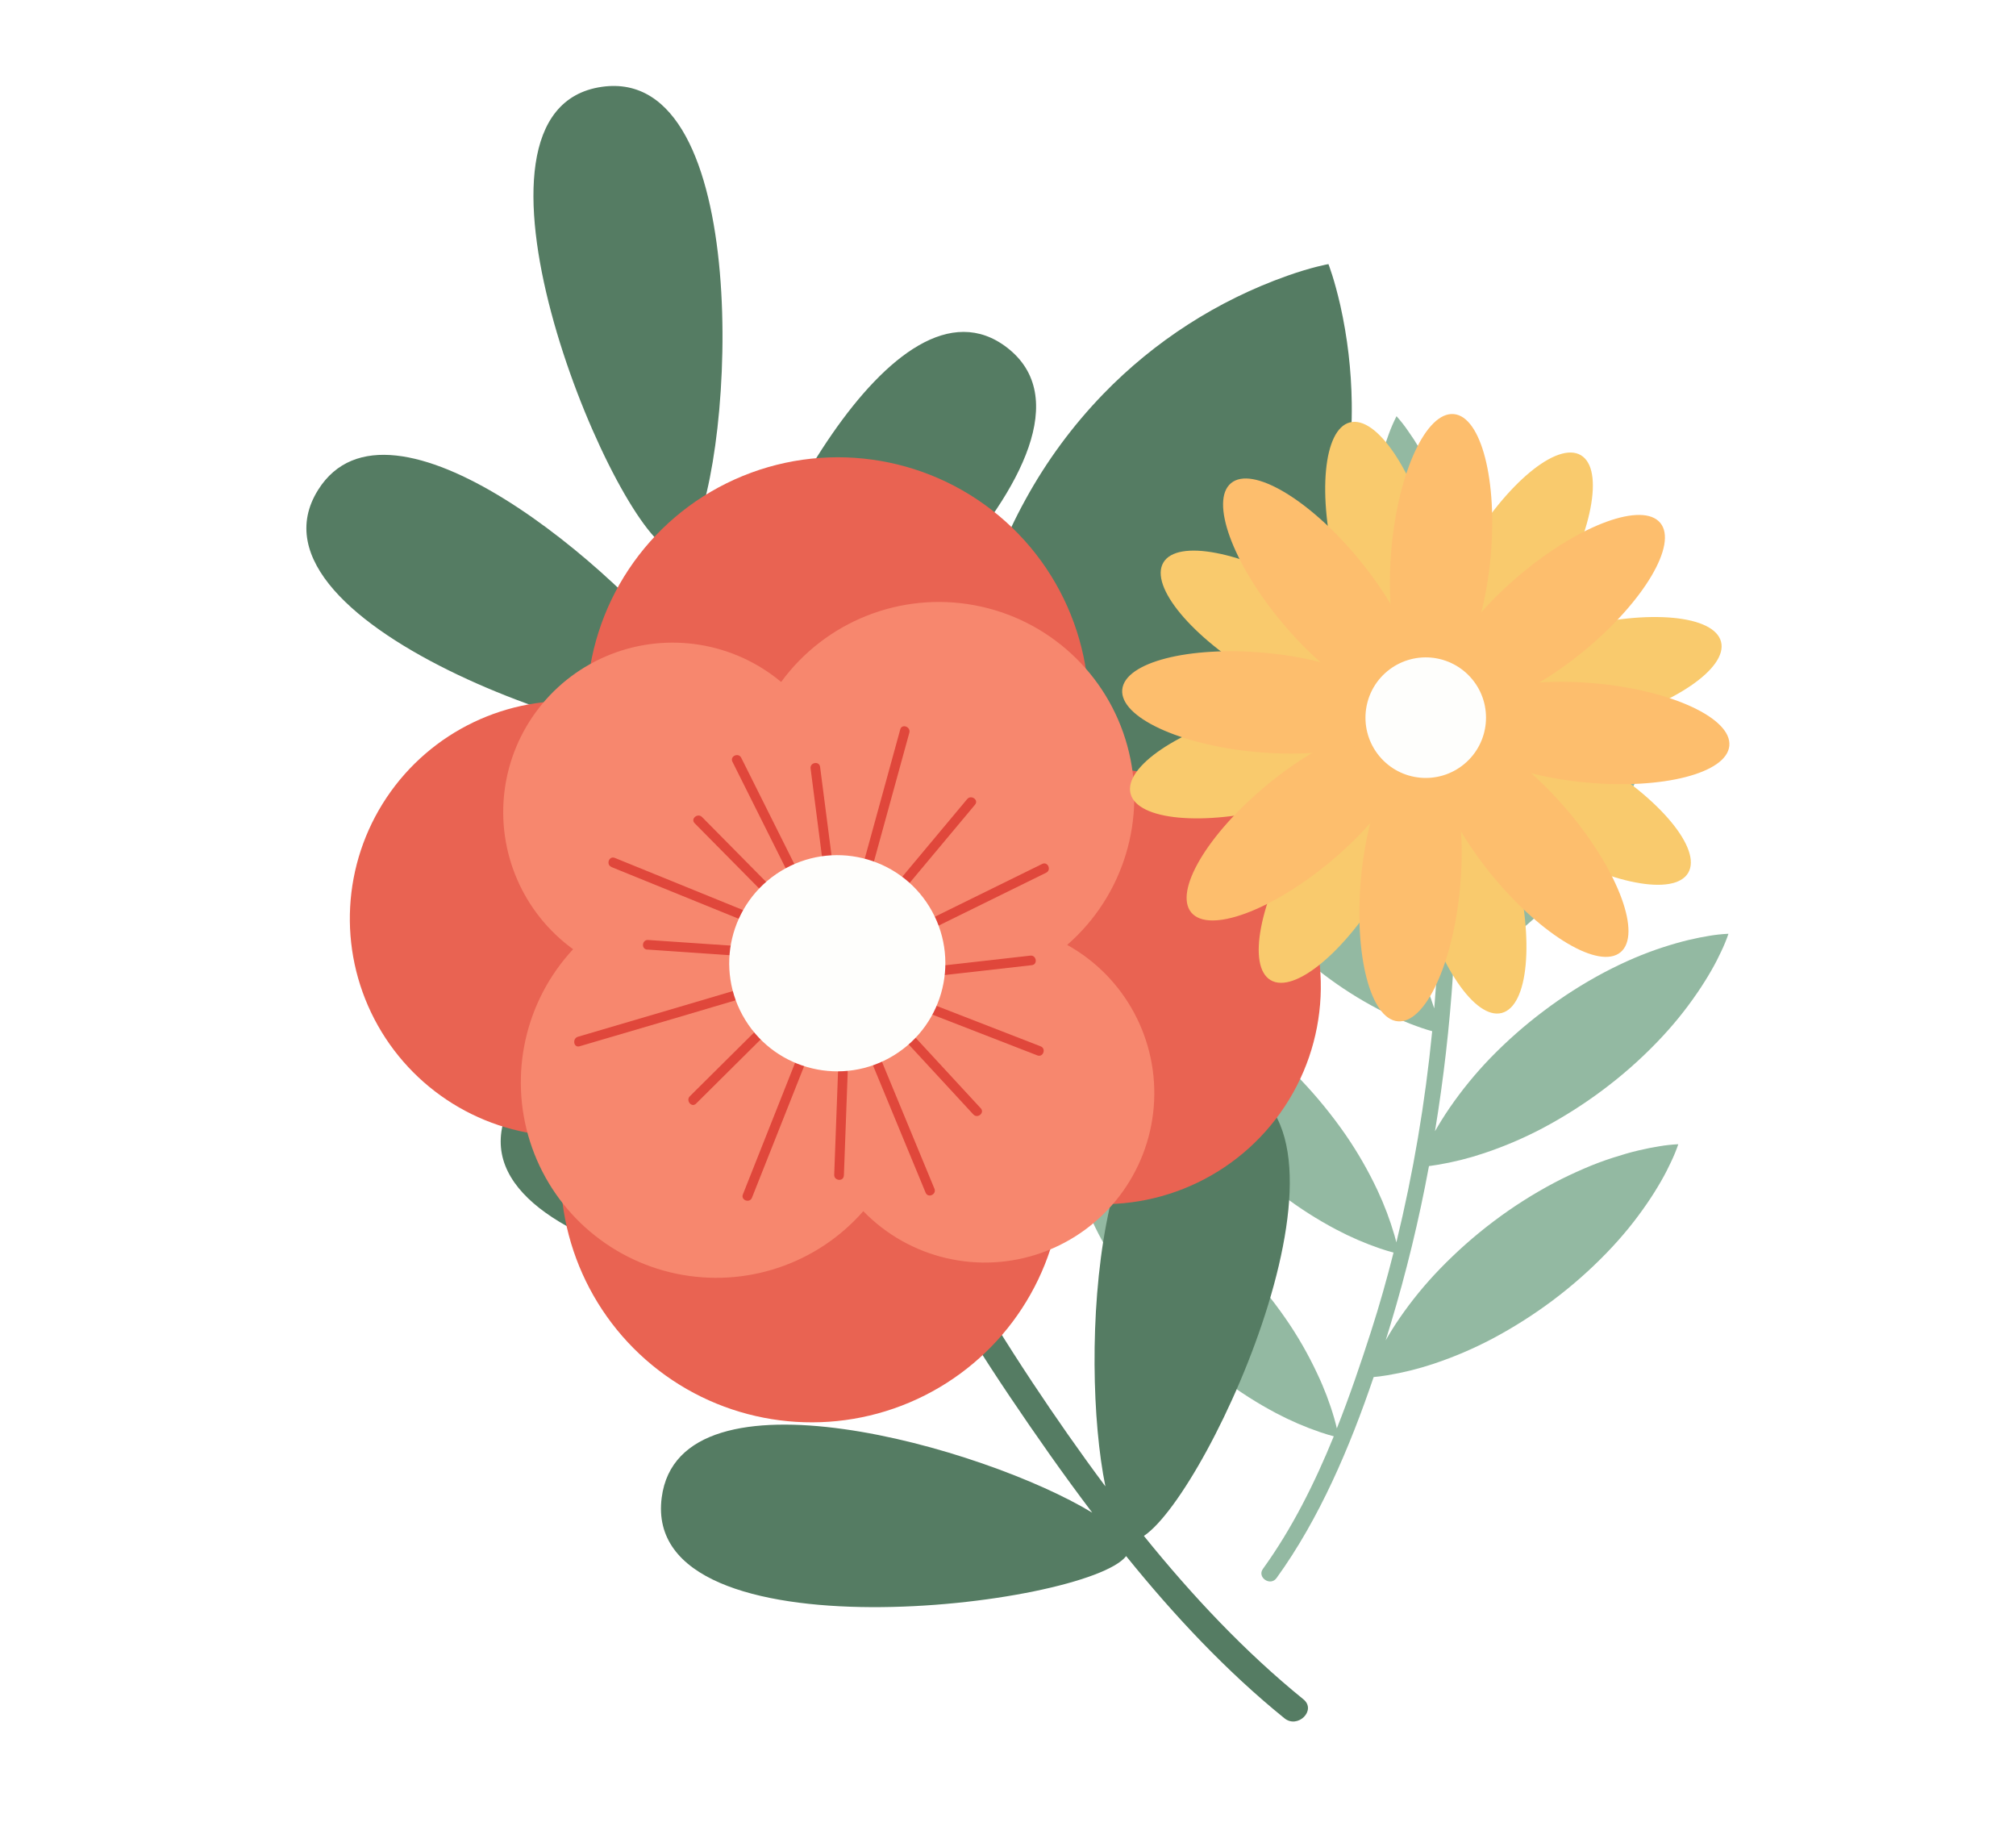
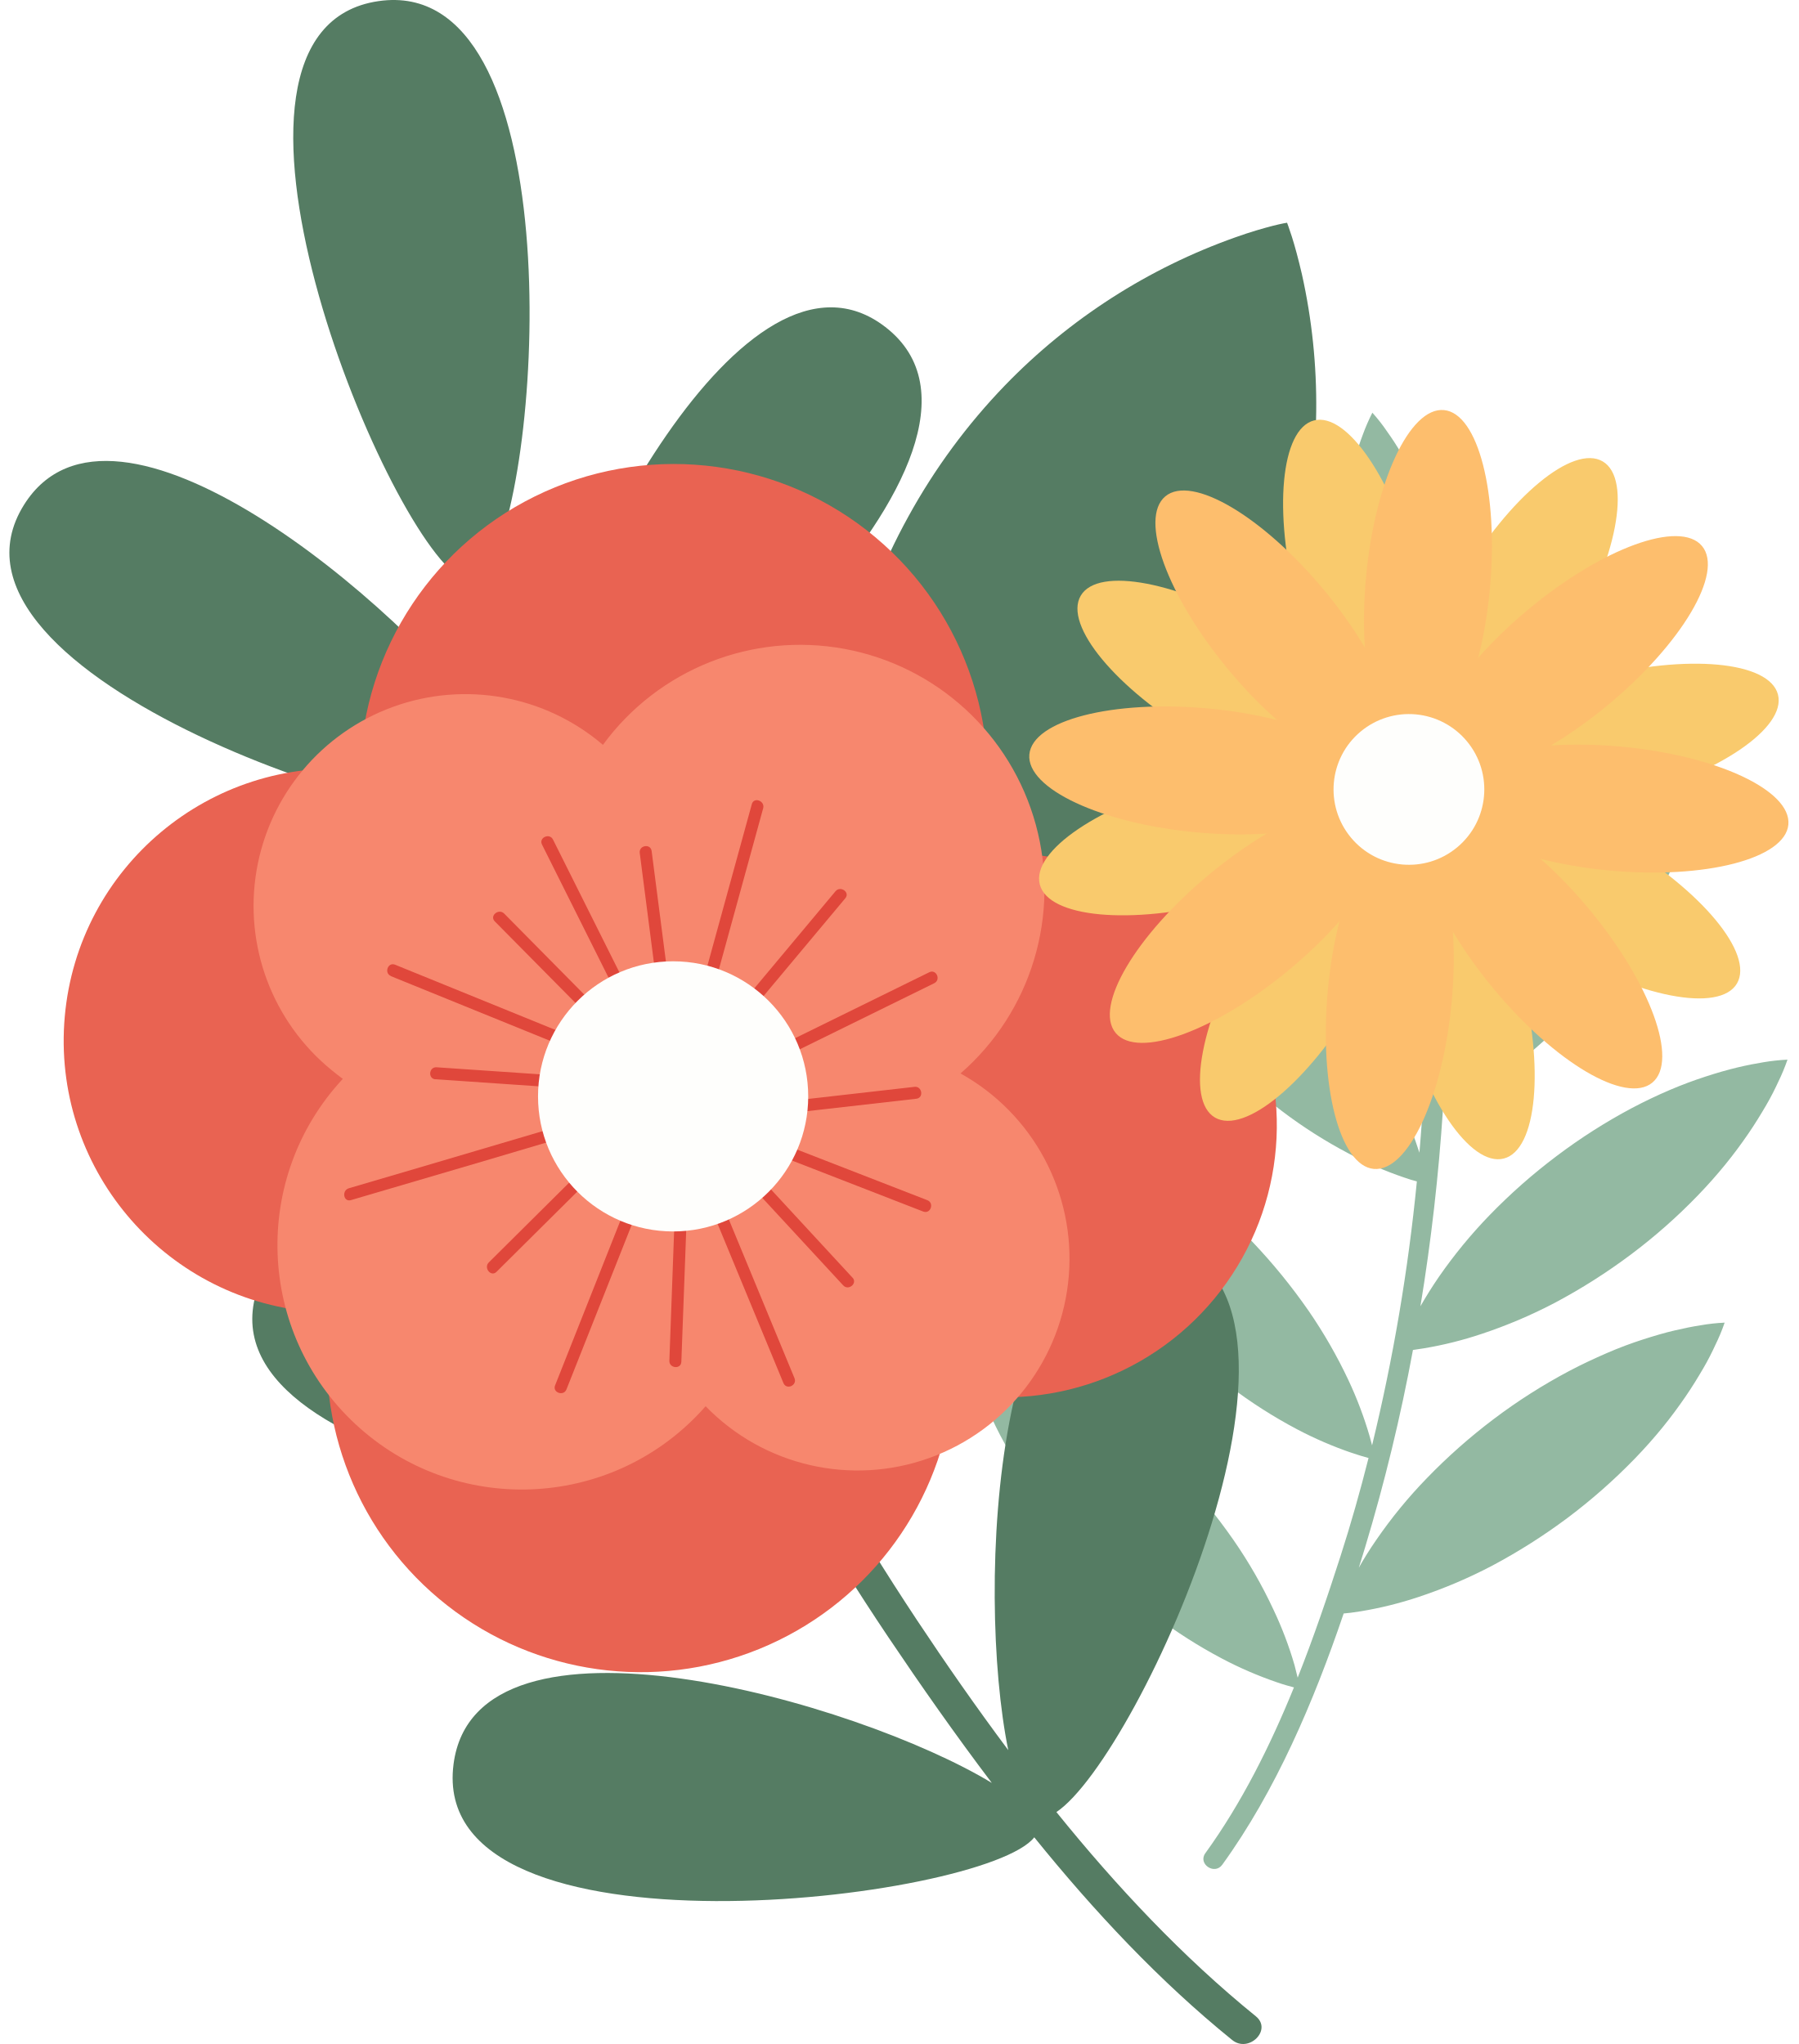
- <svg xmlns="http://www.w3.org/2000/svg" id="Capa_1" data-name="Capa 1" viewBox="0 0 783 714">
+ <svg xmlns="http://www.w3.org/2000/svg" id="Capa_1" data-name="Capa 1" viewBox="0 0 575.08 653.58">
  <defs>
-     <style>.cls-flowers-1{fill:#78a88b;opacity:0.8;}.cls-flowers-2{fill:#557c63;}.cls-flowers-3{fill:#e96352;}.cls-flowers-4{fill:#f7876e;}.cls-flowers-5{fill:#e0473b;}.cls-flowers-6{fill:#fefefc;}.cls-flowers-7{fill:#f9ca6d;}.cls-flowers-8{fill:#fdbe6d;}</style>
+     <style>.cls-flowers-1{fill:#78a88b;opacity:0.8;isolation:isolate;}.cls-flowers-2{fill:#557c63;}.cls-flowers-3{fill:#e96352;}.cls-flowers-4{fill:#f7876e;}.cls-flowers-5{fill:#e0473b;}.cls-flowers-6{fill:#fefefc;}.cls-flowers-7{fill:#f9ca6d;}.cls-flowers-8{fill:#fdbe6d;}</style>
  </defs>
-   <path class="cls-flowers-1" d="M495.8,612.77c16.63-23,28.43-50.71,37.72-78.06,1.28-.11,3.11-.31,5.35-.69a117.91,117.91,0,0,0,18-4.47,152.48,152.48,0,0,0,22.83-9.76,181,181,0,0,0,23.42-14.87,176.44,176.44,0,0,0,20.82-18.35c3.12-3.22,6-6.47,8.64-9.71s5-6.46,7.1-9.51,3.92-6,5.5-8.75,2.8-5.18,3.78-7.29a62.46,62.46,0,0,0,2.88-7,60.36,60.36,0,0,0-7.49.82c-2.31.35-5,.9-8.09,1.62s-6.37,1.69-9.91,2.83-7.3,2.53-11.12,4.19-7.78,3.49-11.73,5.59a174.46,174.46,0,0,0-23.39,14.9,179,179,0,0,0-20.79,18.38,148.6,148.6,0,0,0-15.74,19.22c-2.07,3-3.86,5.92-5.39,8.6.64-2.1,1.29-4.19,1.93-6.29A571.56,571.56,0,0,0,555,452.8c1-.13,2.07-.29,3.34-.5a116.11,116.11,0,0,0,18-4.49,150.83,150.83,0,0,0,22.84-9.75,179.14,179.14,0,0,0,23.42-14.87,172.86,172.86,0,0,0,20.81-18.33c3.12-3.22,6-6.48,8.64-9.72s5-6.46,7.1-9.52,3.93-6,5.5-8.73,2.81-5.19,3.79-7.3a62,62,0,0,0,2.88-7,61.81,61.81,0,0,0-7.48.8c-2.33.38-5.07.91-8.09,1.63s-6.37,1.68-9.94,2.84-7.27,2.53-11.11,4.17-7.77,3.52-11.72,5.6a175.45,175.45,0,0,0-23.38,14.91,178.16,178.16,0,0,0-20.81,18.35,150.84,150.84,0,0,0-15.73,19.25c-2.21,3.22-4.1,6.3-5.72,9.11q5-30.4,7-61.18c.94-.43,2-.92,3.21-1.53a121.57,121.57,0,0,0,15.79-9.74,149,149,0,0,0,18.81-16.22,176.58,176.58,0,0,0,17.82-21.26,173.22,173.22,0,0,0,14.3-23.77c2-4,3.76-8,5.29-11.86s2.79-7.67,3.9-11.22,1.93-6.94,2.58-10,1.13-5.81,1.41-8.1a60,60,0,0,0,.62-7.52,63.84,63.84,0,0,0-6.89,3c-2.09,1.05-4.51,2.39-7.21,4s-5.55,3.51-8.6,5.68-6.18,4.64-9.32,7.36-6.35,5.69-9.5,8.87a178.31,178.31,0,0,0-32,45.09,149.58,149.58,0,0,0-9,22.64q.76-25.89-.3-51.82a120.76,120.76,0,0,0,4.18-15.34,152,152,0,0,0,2.8-24.69,178.11,178.11,0,0,0-6.93-54.89c-1.26-4.29-2.66-8.4-4.16-12.29s-3.16-7.53-4.75-10.9-3.29-6.4-4.88-9.09-3.1-5-4.47-6.91a53.81,53.81,0,0,0-4.64-5.94,63.24,63.24,0,0,0-3,6.9c-.83,2.2-1.71,4.82-2.57,7.83s-1.72,6.37-2.46,10-1.42,7.59-1.87,11.74-.81,8.47-.95,12.93a176.51,176.51,0,0,0,1.36,27.73A183.1,183.1,0,0,0,538.48,266a150.62,150.62,0,0,0,8.93,23.19,118.8,118.8,0,0,0,9.31,16c.9,1.29,1.72,2.37,2.42,3.27a705,705,0,0,1-2.09,83.12,126,126,0,0,0-5.88-15A153.67,153.67,0,0,0,538.79,355a181,181,0,0,0-17.52-21.5A175.45,175.45,0,0,0,500.61,315c-3.58-2.71-7.14-5.2-10.67-7.43s-7-4.19-10.28-5.95-6.45-3.18-9.33-4.4-5.48-2.19-7.71-2.92a60.3,60.3,0,0,0-7.23-2,56.86,56.86,0,0,0,1.68,7.33c.62,2.27,1.48,4.9,2.55,7.85s2.43,6.12,4,9.51,3.39,6.94,5.48,10.55,4.38,7.3,6.91,11A175.31,175.31,0,0,0,493.56,360a178.84,178.84,0,0,0,20.69,18.49,149.67,149.67,0,0,0,21,13.36,116.26,116.26,0,0,0,17,7.34c1.55.53,2.92.95,4,1.23a589.47,589.47,0,0,1-13.91,82c-.22-.85-.47-1.8-.77-2.86A120.12,120.12,0,0,0,535,462.19a152,152,0,0,0-12.37-21.54,178.16,178.16,0,0,0-17.54-21.51,174.05,174.05,0,0,0-20.67-18.52c-3.54-2.69-7.12-5.19-10.64-7.41s-7-4.18-10.28-5.95-6.46-3.2-9.34-4.4-5.46-2.2-7.7-2.94a63.57,63.57,0,0,0-7.25-2,59.87,59.87,0,0,0,1.68,7.34c.64,2.24,1.5,4.88,2.57,7.83s2.42,6.14,4,9.52,3.36,7,5.47,10.53,4.37,7.32,6.92,11a176.22,176.22,0,0,0,17.56,21.46,178.14,178.14,0,0,0,20.68,18.51A151.12,151.12,0,0,0,519,477.45a118.77,118.77,0,0,0,17,7.35c2.18.74,4,1.26,5.24,1.59-2.59,10.28-5.48,20.5-8.74,30.62-4,12.42-8.31,25.13-13.28,37.64-.25-1.08-.57-2.38-1-3.87a113.92,113.92,0,0,0-6.58-17.32,146.14,146.14,0,0,0-12.37-21.54,179.54,179.54,0,0,0-38.16-40c-3.57-2.72-7.16-5.2-10.69-7.42s-7-4.18-10.28-5.95-6.45-3.19-9.33-4.4-5.48-2.18-7.68-2.92a61.75,61.75,0,0,0-7.26-2,63.28,63.28,0,0,0,1.67,7.34c.64,2.24,1.5,4.9,2.58,7.82s2.42,6.13,4,9.53,3.38,7,5.49,10.53,4.36,7.32,6.91,11a177.5,177.5,0,0,0,17.56,21.48,180.07,180.07,0,0,0,20.69,18.5,151.93,151.93,0,0,0,20.93,13.34,118.68,118.68,0,0,0,17,7.34c2.22.77,4.06,1.28,5.33,1.61-7.42,18.22-16.27,35.93-27.52,51.49C488.13,612.49,493.4,616.1,495.8,612.77Z" />
-   <path class="cls-flowers-2" d="M437.39,604.25C422.11,623.91,248.75,645,257,581.52c6.92-53.42,125.6-19.47,167.22,5.86-11.31-14.93-22-30.2-32.17-45.31q-14.62-21.71-27.72-44.29c-28.62,12.75-189.61-7.2-167.85-65,17.41-46.24,109.48.62,151.39,35.08q-19.33-36.69-35-75.11C291.06,406.51,121,375.21,147.57,317.34c22.18-48.36,123.16,17,156.71,53.82q-15.75-41.43-27.58-84.26c-26.27,9.21-186.6-43.42-153.13-96.7,27.69-44.07,116,29.62,146.42,71.12q-6-24-10.75-48.35c-24.1-14.31-87.77-170.2-25.57-179.24,58.78-8.55,51.94,142.36,35.09,174.37q5.36,27.47,12.28,54.56c9.18-47.16,66.5-161.3,110.1-127.68,49.1,37.86-76.37,145.29-104.93,147.35q11.64,42.14,27.19,83c4.57-50,45.68-164.67,92.24-137.65,52.91,30.71-53.83,150.75-83.63,159.49A872,872,0,0,0,365.43,478c-3.39-43.1,30.7-177.94,82.2-152.68,56.75,27.84-49.89,162.75-75,165.62q13.43,23.35,28.37,45.89c8.94,13.46,18.37,27,28.33,40.34-10.18-49.67-4.68-169.76,47.45-157.85,59.6,13.63-6.6,159.77-32.5,177.09,18.76,23.23,39.3,45.08,61.95,63.44,5.21,4.22-2.19,11.57-7.36,7.37C476.35,649,456,627.28,437.39,604.25Z" />
-   <path class="cls-flowers-2" d="M383.41,342.1s-.6-1.55-1.48-4.33-2-6.79-3.09-11.64a187.47,187.47,0,0,1,1-85,193.49,193.49,0,0,1,18.49-47.22,190.76,190.76,0,0,1,30.07-40.81,186,186,0,0,1,71.54-46c4.7-1.68,8.72-2.82,11.54-3.54s4.47-1,4.48-1,.6,1.56,1.49,4.35,2,6.79,3.12,11.66a185.09,185.09,0,0,1,4.44,37.9,187.32,187.32,0,0,1-5.4,47.14A191.05,191.05,0,0,1,501,250.73a193.07,193.07,0,0,1-30.2,40.74,187.45,187.45,0,0,1-71.47,46c-4.68,1.69-8.69,2.83-11.51,3.57S383.41,342.1,383.41,342.1Z" />
-   <path class="cls-flowers-3" d="M420,298.89A97.54,97.54,0,1,0,227.9,272.5a84.55,84.55,0,1,0-9.26,168.75A97.54,97.54,0,1,0,412.13,466,84.56,84.56,0,1,0,420,298.89Z" />
-   <path class="cls-flowers-4" d="M414.48,366.91a75.91,75.91,0,1,0-111.09-102.1,65.8,65.8,0,1,0-80.8,103.78A75.92,75.92,0,1,0,335.3,470.31a65.82,65.82,0,1,0,79.18-103.4Z" />
-   <path class="cls-flowers-5" d="M269.79,319.66q20.37,20.61,40.75,41.23c1.68,1.71,4.58-.67,2.88-2.39l-40.75-41.24c-1.69-1.7-4.58.68-2.88,2.4Z" />
-   <path class="cls-flowers-5" d="M284.47,295.79q15.21,30.42,30.41,60.84c1.08,2.16,4.5.62,3.42-1.54q-15.21-30.42-30.41-60.84c-1.08-2.16-4.5-.62-3.42,1.54Z" />
-   <path class="cls-flowers-5" d="M314.83,298.41q3.48,27.07,7,54.16c.3,2.4,4,1.77,3.69-.62l-7-54.15c-.31-2.41-4-1.78-3.69.61Z" />
-   <path class="cls-flowers-5" d="M349.65,283.24q-9.86,35.89-19.73,71.78c-.63,2.31,2.88,3.62,3.53,1.28q9.85-35.9,19.73-71.78c.63-2.31-2.89-3.62-3.53-1.28Z" />
-   <path class="cls-flowers-5" d="M375.63,310.31l-41.26,49.36c-1.55,1.86,1.53,4,3.07,2.14l41.26-49.35c1.55-1.86-1.53-4-3.07-2.15Z" />
-   <path class="cls-flowers-5" d="M404.78,335.47l-67,32.95c-2.17,1.07-.63,4.48,1.54,3.41l67-32.95c2.17-1.07.63-4.48-1.54-3.41Z" />
-   <path class="cls-flowers-5" d="M400.15,371.08l-59.8,6.78c-2.41.28-1.77,4,.62,3.7l59.79-6.78c2.41-.28,1.78-4-.61-3.7Z" />
-   <path class="cls-flowers-5" d="M404.18,406.3l-60-23.31c-2.26-.87-3.54,2.65-1.28,3.53l60,23.3c2.26.88,3.54-2.64,1.28-3.52Z" />
-   <path class="cls-flowers-5" d="M380.91,430.35l-38-41.14c-1.63-1.77-4.52.61-2.88,2.39l38,41.14c1.64,1.77,4.53-.62,2.89-2.39Z" />
-   <path class="cls-flowers-5" d="M362.93,461.59q-14.65-35.41-29.3-70.84c-.93-2.24-4.34-.69-3.42,1.54q14.66,35.41,29.3,70.85c.93,2.23,4.34.68,3.42-1.55Z" />
-   <path class="cls-flowers-5" d="M327.76,456.5q1.23-33.19,2.45-66.38c.09-2.41-3.65-2.76-3.74-.35Q325.26,423,324,456.16c-.09,2.4,3.64,2.76,3.73.34Z" />
-   <path class="cls-flowers-5" d="M292.06,465.08q14.12-35.61,28.25-71.23c.89-2.25-2.63-3.53-3.53-1.28q-14.11,35.61-28.25,71.23c-.89,2.25,2.64,3.53,3.53,1.28Z" />
-   <path class="cls-flowers-5" d="M270.34,428.55l40.11-39.83c1.7-1.68-.68-4.58-2.39-2.88l-40.12,39.83c-1.7,1.68.68,4.58,2.4,2.88Z" />
-   <path class="cls-flowers-5" d="M225.09,406.28q39.66-11.61,79.28-23.39c2.29-.68,1.7-4.38-.61-3.7-26.43,7.8-52.84,15.66-79.29,23.39-2.29.67-1.7,4.37.62,3.7Z" />
-   <path class="cls-flowers-5" d="M251.38,368.71l50.4,3.46c2.41.16,2.76-3.57.34-3.74L251.72,365c-2.41-.16-2.76,3.57-.34,3.74Z" />
-   <path class="cls-flowers-5" d="M237.5,336.69,304.71,364c2.24.91,3.52-2.61,1.28-3.53l-67.21-27.34c-2.24-.91-3.52,2.61-1.28,3.52Z" />
-   <circle class="cls-flowers-6" cx="325.2" cy="374.04" r="41.97" transform="translate(-147.7 225.61) rotate(-31.57)" />
-   <path class="cls-flowers-7" d="M621,281.36c-28.85,7.42-54.4,5.05-57.06-5.29s18.58-24.73,47.43-32.15,54.41-5.06,57.07,5.28S649.85,273.94,621,281.36Z" />
-   <path class="cls-flowers-7" d="M496.16,313.46c-28.85,7.42-54.4,5.05-57.06-5.29s18.58-24.73,47.43-32.15,54.41-5.06,57.07,5.28S525,306,496.16,313.46Z" />
-   <path class="cls-flowers-7" d="M556.44,211.46c7.41,28.85,5,54.4-5.29,57.06S526.41,249.94,519,221.09s-5-54.41,5.29-57.07S549,182.6,556.44,211.46Z" />
-   <path class="cls-flowers-7" d="M588.54,336.29c7.42,28.85,5.05,54.4-5.29,57.06s-24.74-18.58-32.16-47.43-5.05-54.41,5.29-57.07S581.11,307.43,588.54,336.29Z" />
-   <path class="cls-flowers-7" d="M599.41,328.11c-25.65-15.15-42-34.89-36.61-44.08s30.63-4.36,56.28,10.8,42,34.9,36.61,44.09S625.06,343.27,599.41,328.11Z" />
-   <path class="cls-flowers-7" d="M488.44,262.54c-25.64-15.15-42-34.9-36.61-44.08s30.63-4.36,56.28,10.8,42,34.89,36.62,44.08S514.1,277.7,488.44,262.54Z" />
-   <path class="cls-flowers-7" d="M603.19,233c-15.16,25.65-34.9,42-44.09,36.61s-4.35-30.63,10.81-56.28S604.8,171.32,614,176.76,618.35,207.39,603.19,233Z" />
-   <path class="cls-flowers-7" d="M537.62,344c-15.16,25.64-34.9,42-44.09,36.61s-4.35-30.63,10.81-56.28,34.89-42,44.08-36.62S552.78,318.35,537.62,344Z" />
-   <path class="cls-flowers-8" d="M615.68,252.37c-22.91,19-47,27.82-53.84,19.61s6.23-30.3,29.14-49.34,47-27.82,53.85-19.61S638.6,233.33,615.68,252.37Z" />
-   <path class="cls-flowers-8" d="M516.54,334.74c-22.91,19-47,27.82-53.85,19.6S468.92,324,491.84,305s47-27.82,53.85-19.61S539.46,315.7,516.54,334.74Z" />
-   <path class="cls-flowers-8" d="M527.45,216.76c19,22.92,27.82,47,19.6,53.85s-30.3-6.23-49.34-29.14-27.81-47-19.6-53.85S508.41,193.84,527.45,216.76Z" />
-   <path class="cls-flowers-8" d="M609.81,315.91c19,22.91,27.82,47,19.61,53.84s-30.3-6.22-49.34-29.14-27.82-47-19.61-53.85S590.78,293,609.81,315.91Z" />
-   <path class="cls-flowers-8" d="M616.16,303.87c-29.67-2.75-52.93-13.59-51.94-24.22s25.83-17,55.49-14.28,52.93,13.58,51.95,24.21S645.82,306.61,616.16,303.87Z" />
-   <path class="cls-flowers-8" d="M487.81,292c-29.67-2.74-52.92-13.58-51.94-24.21s25.83-17,55.5-14.29,52.92,13.59,51.94,24.22S517.48,294.74,487.81,292Z" />
-   <path class="cls-flowers-8" d="M578.94,216.29c-2.74,29.67-13.58,52.93-24.21,51.94s-17-25.83-14.28-55.5,13.58-52.92,24.21-51.94S581.68,186.62,578.94,216.29Z" />
-   <path class="cls-flowers-8" d="M567.08,344.64c-2.74,29.66-13.58,52.92-24.21,51.94s-17-25.83-14.28-55.5,13.58-52.92,24.21-51.94S569.82,315,567.08,344.64Z" />
-   <path class="cls-flowers-6" d="M571.77,263.73a23.41,23.41,0,1,1-33-3.05A23.42,23.42,0,0,1,571.77,263.73Z" />
+   <path class="cls-flowers-1" d="M390.77,596.25c17.11-23.66,29.25-52.18,38.81-80.33,1.32-.11,3.2-.32,5.51-.71a120.21,120.21,0,0,0,18.52-4.6,156.51,156.51,0,0,0,23.5-10,186.77,186.77,0,0,0,24.1-15.3,182.26,182.26,0,0,0,21.43-18.89c3.21-3.31,6.17-6.66,8.89-10s5.14-6.65,7.3-9.79,4-6.17,5.66-9,2.89-5.33,3.89-7.51a61.92,61.92,0,0,0,3-7.2,60.4,60.4,0,0,0-7.71.85c-2.38.36-5.15.92-8.33,1.66s-6.55,1.74-10.19,2.91-7.52,2.61-11.45,4.32-8,3.59-12.07,5.75a178.86,178.86,0,0,0-24.07,15.33,183.86,183.86,0,0,0-21.39,18.92,151.26,151.26,0,0,0-16.2,19.78c-2.13,3.08-4,6.09-5.55,8.85.66-2.16,1.33-4.31,2-6.48a589.59,589.59,0,0,0,15.31-63.15c1-.14,2.13-.3,3.44-.52a119.41,119.41,0,0,0,18.52-4.62,155.55,155.55,0,0,0,23.51-10,185.7,185.7,0,0,0,24.1-15.3,178.54,178.54,0,0,0,21.41-18.87c3.21-3.31,6.18-6.67,8.89-10s5.15-6.65,7.31-9.8,4-6.17,5.66-9,2.89-5.34,3.9-7.51a64.64,64.64,0,0,0,3-7.21,63.82,63.82,0,0,0-7.7.83c-2.4.39-5.22.93-8.33,1.67s-6.55,1.73-10.23,2.93-7.48,2.6-11.43,4.29-8,3.62-12.06,5.76a180.46,180.46,0,0,0-24.06,15.34,183.89,183.89,0,0,0-21.42,18.89A156.17,156.17,0,0,0,460,408.31c-2.27,3.31-4.22,6.48-5.88,9.37q5.14-31.28,7.2-63c1-.44,2.06-.94,3.3-1.57a123.23,123.23,0,0,0,16.25-10,151.58,151.58,0,0,0,19.36-16.69,180.88,180.88,0,0,0,18.34-21.88,178.26,178.26,0,0,0,14.72-24.46c2.06-4.11,3.87-8.23,5.44-12.2s2.87-7.9,4-11.55,2-7.14,2.66-10.29,1.16-6,1.45-8.34a60.74,60.74,0,0,0,.64-7.74,65.51,65.51,0,0,0-7.09,3.09c-2.15,1.08-4.64,2.46-7.42,4.12s-5.71,3.61-8.85,5.84-6.36,4.78-9.59,7.58-6.54,5.85-9.78,9.13a183.52,183.52,0,0,0-32.93,46.4,153.37,153.37,0,0,0-9.26,23.3q.78-26.64-.31-53.33a124.87,124.87,0,0,0,4.3-15.79,155.93,155.93,0,0,0,2.88-25.41,183.39,183.39,0,0,0-7.13-56.48c-1.3-4.42-2.74-8.65-4.28-12.65s-3.25-7.75-4.89-11.22-3.39-6.59-5-9.35-3.19-5.15-4.6-7.11a55.3,55.3,0,0,0-4.78-6.12,64.5,64.5,0,0,0-3.08,7.1c-.86,2.27-1.76,5-2.65,8.06s-1.77,6.56-2.53,10.29-1.46,7.81-1.93,12.08-.83,8.72-1,13.31a180.33,180.33,0,0,0,1.4,28.54,187.39,187.39,0,0,0,5.73,28,154.37,154.37,0,0,0,9.19,23.87,121.72,121.72,0,0,0,9.58,16.46c.93,1.33,1.77,2.44,2.49,3.37a724.63,724.63,0,0,1-2.15,85.54,131.07,131.07,0,0,0-6.05-15.44A158.13,158.13,0,0,0,435,331a187.56,187.56,0,0,0-18-22.12,181,181,0,0,0-21.26-19q-5.54-4.19-11-7.65c-3.64-2.29-7.21-4.31-10.58-6.12s-6.64-3.27-9.61-4.53-5.63-2.25-7.93-3a61.57,61.57,0,0,0-7.44-2.05,58.82,58.82,0,0,0,1.73,7.54c.64,2.34,1.52,5,2.62,8.08s2.5,6.3,4.12,9.78,3.49,7.15,5.64,10.86,4.51,7.51,7.11,11.32a181.28,181.28,0,0,0,18.06,22.09,184.87,184.87,0,0,0,21.29,19,154.16,154.16,0,0,0,21.61,13.74,120.31,120.31,0,0,0,17.5,7.56c1.59.54,3,1,4.12,1.26a607.35,607.35,0,0,1-14.32,84.39c-.23-.87-.48-1.85-.79-2.94a123.92,123.92,0,0,0-6.76-17.88,156.66,156.66,0,0,0-12.73-22.17A185.05,185.05,0,0,0,400.33,397a179.78,179.78,0,0,0-21.28-19.06c-3.64-2.77-7.32-5.34-10.95-7.63s-7.2-4.3-10.57-6.12-6.65-3.29-9.62-4.53-5.62-2.26-7.92-3a64.36,64.36,0,0,0-7.46-2.06,61.12,61.12,0,0,0,1.73,7.55c.66,2.31,1.54,5,2.64,8.06s2.49,6.32,4.12,9.8a118.59,118.59,0,0,0,5.63,10.83c2.17,3.64,4.5,7.54,7.12,11.32a181.36,181.36,0,0,0,18.07,22.09,184,184,0,0,0,21.28,19A155.61,155.61,0,0,0,414.64,457a122.54,122.54,0,0,0,17.5,7.56c2.24.76,4.11,1.3,5.39,1.64-2.67,10.58-5.64,21.09-9,31.51-4.11,12.78-8.55,25.86-13.66,38.73-.26-1.11-.59-2.45-1-4a117.93,117.93,0,0,0-6.77-17.82,150.77,150.77,0,0,0-12.73-22.17,185.13,185.13,0,0,0-39.27-41.17c-3.68-2.79-7.37-5.35-11-7.63s-7.2-4.3-10.57-6.12a104.71,104.71,0,0,0-9.61-4.53c-3-1.25-5.64-2.25-7.9-3a66.59,66.59,0,0,0-7.47-2.06,65.1,65.1,0,0,0,1.72,7.56c.66,2.3,1.54,5,2.65,8.05s2.49,6.3,4.12,9.8a119,119,0,0,0,5.65,10.84c2.17,3.63,4.49,7.53,7.11,11.32a183.27,183.27,0,0,0,18.07,22.11,186.55,186.55,0,0,0,21.29,19,156.42,156.42,0,0,0,21.54,13.73,122.54,122.54,0,0,0,17.5,7.56c2.28.79,4.18,1.31,5.48,1.65-7.63,18.75-16.74,37-28.32,53C382.87,596,388.3,599.68,390.77,596.25Z" />
+   <path class="cls-flowers-2" d="M330.66,587.49C314.93,607.72,136.52,629.42,145,564.1c7.13-55,129.26-20,172.09,6-11.64-15.37-22.64-31.08-33.1-46.63q-15-22.35-28.53-45.58C226,491,60.34,470.51,82.73,411c17.92-47.59,112.67.63,155.8,36.1q-19.89-37.77-36-77.3C180.07,384,5.06,351.78,32.4,292.23c22.82-49.77,126.74,17.49,161.27,55.38Q177.47,305,165.29,260.9c-27,9.48-192-44.68-157.59-99.52C36.2,116,127.08,191.87,158.38,234.57q-6.16-24.69-11.06-49.75C122.52,170.09,57,9.66,121,.36c60.49-8.8,53.45,146.5,36.11,179.45q5.5,28.26,12.63,56.14c9.45-48.53,68.44-166,113.31-131.39,50.53,39-78.59,149.52-108,151.64q12,43.37,28,85.41c4.7-51.45,47-169.46,94.92-141.65,54.45,31.6-55.4,155.13-86.06,164.13a897.45,897.45,0,0,0,44.68,93.47c-3.49-44.35,31.59-183.12,84.59-157.12C399.6,329.09,289.85,467.92,264,470.88q13.82,24,29.2,47.22c9.2,13.86,18.9,27.79,29.15,41.52-10.48-51.12-4.82-174.7,48.83-162.45,61.34,14-6.79,164.42-33.44,182.25,19.3,23.9,40.44,46.39,63.75,65.29,5.36,4.34-2.25,11.9-7.57,7.58C370.75,633.54,349.81,611.19,330.66,587.49Z" />
+   <path class="cls-flowers-2" d="M275.1,317.71s-.61-1.6-1.52-4.46-2.06-7-3.18-12a192.85,192.85,0,0,1,1-87.47,198.91,198.91,0,0,1,19-48.6,196.61,196.61,0,0,1,30.94-42A191.47,191.47,0,0,1,395,75.87c4.83-1.73,9-2.91,11.87-3.65s4.6-1,4.61-1,.62,1.61,1.54,4.48,2.05,7,3.21,12a191.31,191.31,0,0,1-1,87.51,196.49,196.49,0,0,1-19.15,48.5A198.62,198.62,0,0,1,365,265.6a192.82,192.82,0,0,1-73.55,47.34c-4.82,1.74-8.95,2.91-11.85,3.68S275.1,317.71,275.1,317.71Z" />
+   <path class="cls-flowers-3" d="M312.76,273.24a100.38,100.38,0,1,0-197.69-27.16A87,87,0,1,0,99.68,419.42q2.92.25,5.86.32a100.38,100.38,0,1,0,198.82,27.81q.17-1.17.3-2.34a87,87,0,1,0,8.1-172Z" />
+   <path class="cls-flowers-4" d="M307.08,343.24A78.12,78.12,0,1,0,192.76,238.17a67.72,67.72,0,1,0-86.75,104q1.74,1.45,3.59,2.8A78.13,78.13,0,0,0,224.07,451.34c.52-.56,1-1.12,1.52-1.69a67.74,67.74,0,1,0,81.49-106.41Z" />
+   <path class="cls-flowers-5" d="M158.18,294.61,200.11,337c1.73,1.76,4.72-.69,3-2.46l-41.94-42.44C159.4,290.39,156.43,292.84,158.18,294.61Z" />
+   <path class="cls-flowers-5" d="M173.28,270.05q15.66,31.31,31.3,62.61c1.11,2.22,4.63.64,3.52-1.59q-15.66-31.31-31.3-62.61C175.69,266.24,172.17,267.83,173.28,270.05Z" />
+   <path class="cls-flowers-5" d="M204.53,272.74q3.58,27.87,7.2,55.74c.31,2.47,4.12,1.82,3.8-.64l-7.2-55.72C208,269.64,204.21,270.28,204.53,272.74Z" />
+   <path class="cls-flowers-5" d="M240.36,257.13q-10.14,36.94-20.3,73.87c-.65,2.38,3,3.73,3.63,1.32q10.14-36.94,20.3-73.87C244.64,256.07,241,254.72,240.36,257.13Z" />
+   <path class="cls-flowers-5" d="M267.1,285l-42.46,50.8c-1.6,1.91,1.57,4.11,3.16,2.2l42.46-50.79C271.85,285.29,268.68,283.09,267.1,285Z" />
+   <path class="cls-flowers-5" d="M297.1,310.88l-69,33.91c-2.24,1.1-.65,4.61,1.58,3.51l69-33.91C300.91,313.29,299.33,309.78,297.1,310.88Z" />
+   <path class="cls-flowers-5" d="M292.33,347.53l-61.54,7c-2.48.28-1.82,4.11.64,3.8l61.53-7c2.48-.29,1.83-4.12-.63-3.81Z" />
+   <path class="cls-flowers-5" d="M296.48,383.77l-61.75-24c-2.32-.9-3.64,2.72-1.31,3.63l61.74,24C297.49,388.3,298.8,384.68,296.48,383.77Z" />
+   <path class="cls-flowers-5" d="M272.53,408.52l-39.1-42.33c-1.68-1.82-4.66.63-3,2.46L269.57,411c1.69,1.83,4.66-.63,3-2.46Z" />
+   <path class="cls-flowers-5" d="M254,440.67l-30.15-72.9c-1-2.3-4.47-.71-3.52,1.59q15.07,36.43,30.15,72.91c1,2.29,4.47.7,3.52-1.6Z" />
+   <path class="cls-flowers-5" d="M217.83,435.44q1.28-34.15,2.53-68.32c.09-2.48-3.76-2.84-3.85-.36Q215.27,401,214,435.09c-.1,2.47,3.74,2.84,3.83.35Z" />
+   <path class="cls-flowers-5" d="M181.1,444.27q14.52-36.66,29.07-73.31c.91-2.31-2.71-3.63-3.64-1.31Q192,406.29,177.46,443C176.55,445.26,180.18,446.58,181.1,444.27Z" />
+   <path class="cls-flowers-5" d="M158.74,406.67l41.28-41c1.75-1.73-.7-4.71-2.46-3l-41.29,41C154.52,405.44,157,408.42,158.74,406.67Z" />
+   <path class="cls-flowers-5" d="M112.18,383.75q40.81-11.94,81.58-24.07c2.36-.7,1.75-4.5-.62-3.8-27.2,8-54.38,16.11-81.6,24.07-2.36.69-1.75,4.49.64,3.8Z" />
+   <path class="cls-flowers-5" d="M139.23,345.09l51.87,3.56c2.48.17,2.84-3.67.35-3.85l-51.87-3.53c-2.48-.16-2.84,3.68-.35,3.85Z" />
+   <path class="cls-flowers-5" d="M125,312.14l69.16,28.1c2.31.94,3.63-2.68,1.32-3.63l-69.17-28.14c-2.3-.93-3.62,2.69-1.31,3.63Z" />
+   <circle class="cls-flowers-6" cx="215.2" cy="350.57" r="43.19" />
+   <path class="cls-flowers-7" d="M519.61,255.2c-29.69,7.63-56,5.19-58.72-5.45S480,224.3,509.7,216.67s56-5.21,58.73,5.43S549.3,247.56,519.61,255.2Z" />
+   <path class="cls-flowers-7" d="M391.14,288.23c-29.69,7.64-56,5.2-58.72-5.44s19.12-25.45,48.81-33.09,56-5.2,58.73,5.44S420.82,280.56,391.14,288.23Z" />
+   <path class="cls-flowers-7" d="M453.17,183.26c7.63,29.69,5.15,56-5.44,58.72s-25.46-19.12-33.09-48.81-5.14-56,5.45-58.73S445.51,153.56,453.17,183.26Z" />
+   <path class="cls-flowers-7" d="M486.21,311.73c7.63,29.69,5.19,56-5.45,58.72s-25.46-19.12-33.09-48.81-5.2-56,5.44-58.73S478.56,282,486.21,311.73Z" />
+   <path class="cls-flowers-7" d="M497.39,303.31C471,287.72,454.17,267.4,459.72,258s31.52-4.49,57.91,11.11,43.23,35.92,37.68,45.37S523.79,318.91,497.39,303.31Z" />
+   <path class="cls-flowers-7" d="M383.19,235.83c-26.38-15.59-43.22-35.92-37.67-45.36S377,186,403.43,201.58s43.23,35.91,37.69,45.36S409.6,251.43,383.19,235.83Z" />
+   <path class="cls-flowers-7" d="M501.28,205.43c-15.6,26.4-35.91,43.22-45.37,37.68s-4.48-31.53,11.12-57.92,35.91-43.24,45.38-37.64S516.88,179.07,501.28,205.43Z" />
+   <path class="cls-flowers-7" d="M433.8,319.66c-15.6,26.39-35.91,43.22-45.37,37.68s-4.48-31.52,11.12-57.92,35.91-43.22,45.37-37.69S449.4,293.26,433.8,319.66Z" />
+   <path class="cls-flowers-8" d="M514.14,225.36c-23.58,19.56-48.37,28.63-55.41,20.18s6.41-31.18,30-50.77,48.36-28.63,55.41-20.18S537.72,205.77,514.14,225.36Z" />
+   <path class="cls-flowers-8" d="M412.11,310.13c-23.58,19.55-48.37,28.63-55.42,20.17s6.41-31.22,30-50.77,48.37-28.63,55.42-20.18S435.7,290.54,412.11,310.13Z" />
+   <path class="cls-flowers-8" d="M423.34,188.72c19.55,23.58,28.63,48.37,20.17,55.41s-31.18-6.41-50.78-30-28.62-48.37-20.17-55.42S403.74,165.13,423.34,188.72Z" />
+   <path class="cls-flowers-8" d="M508.09,290.75c19.56,23.58,28.63,48.37,20.19,55.41s-31.19-6.4-50.78-30-28.63-48.37-20.18-55.41S488.51,267.18,508.09,290.75Z" />
+   <path class="cls-flowers-8" d="M514.63,278.36c-30.53-2.83-54.47-14-53.45-24.92s26.58-17.5,57.1-14.7,54.47,14,53.47,24.92S545.15,281.18,514.63,278.36Z" />
+   <path class="cls-flowers-8" d="M382.54,266.15c-30.53-2.82-54.46-14-53.45-24.92s26.58-17.49,57.12-14.7,54.46,14,53.45,24.92S413.08,269,382.54,266.15Z" />
+   <path class="cls-flowers-8" d="M476.33,188.23c-2.82,30.54-14,54.47-24.92,53.46s-17.49-26.59-14.69-57.12,14-54.46,24.91-53.45S479.15,157.7,476.33,188.23Z" />
+   <path class="cls-flowers-8" d="M464.12,320.32c-2.82,30.52-14,54.46-24.91,53.45s-17.5-26.58-14.7-57.11,14-54.46,24.92-53.46S466.94,289.82,464.12,320.32Z" />
+   <path class="cls-flowers-6" d="M469,237.05a24.1,24.1,0,1,1-34-3.13,24.1,24.1,0,0,1,34,3.13Z" />
</svg>
